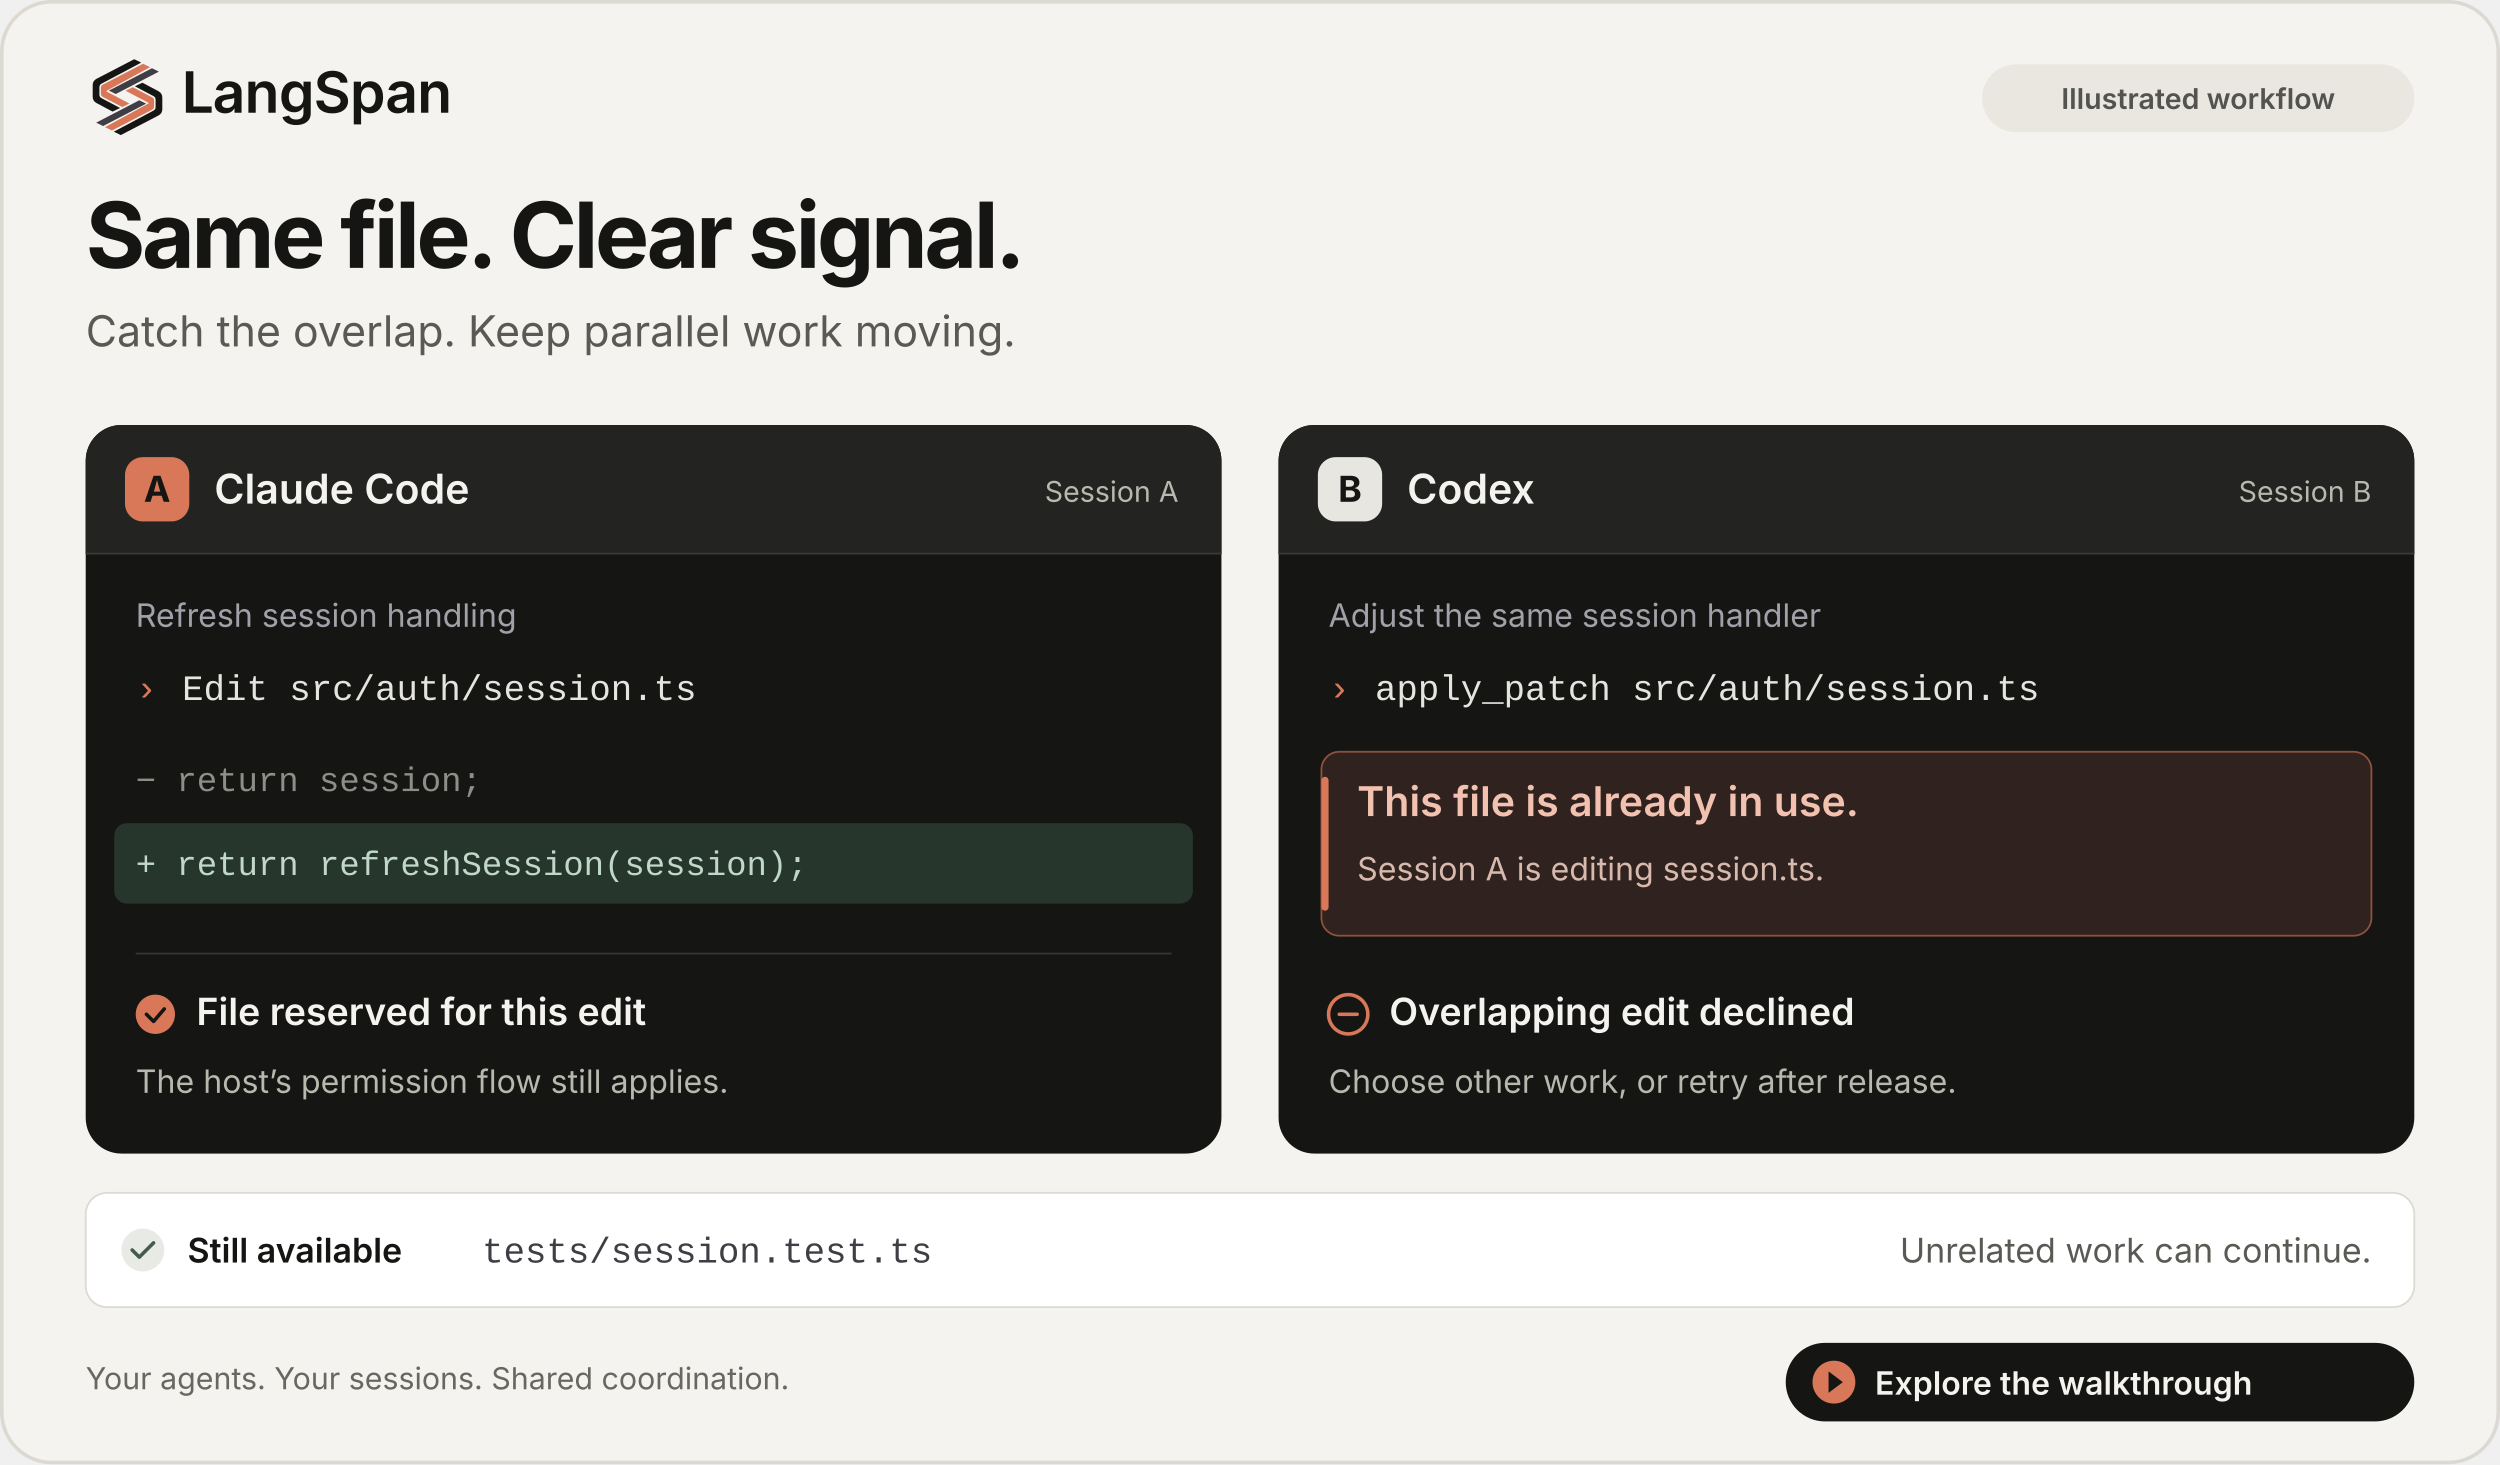
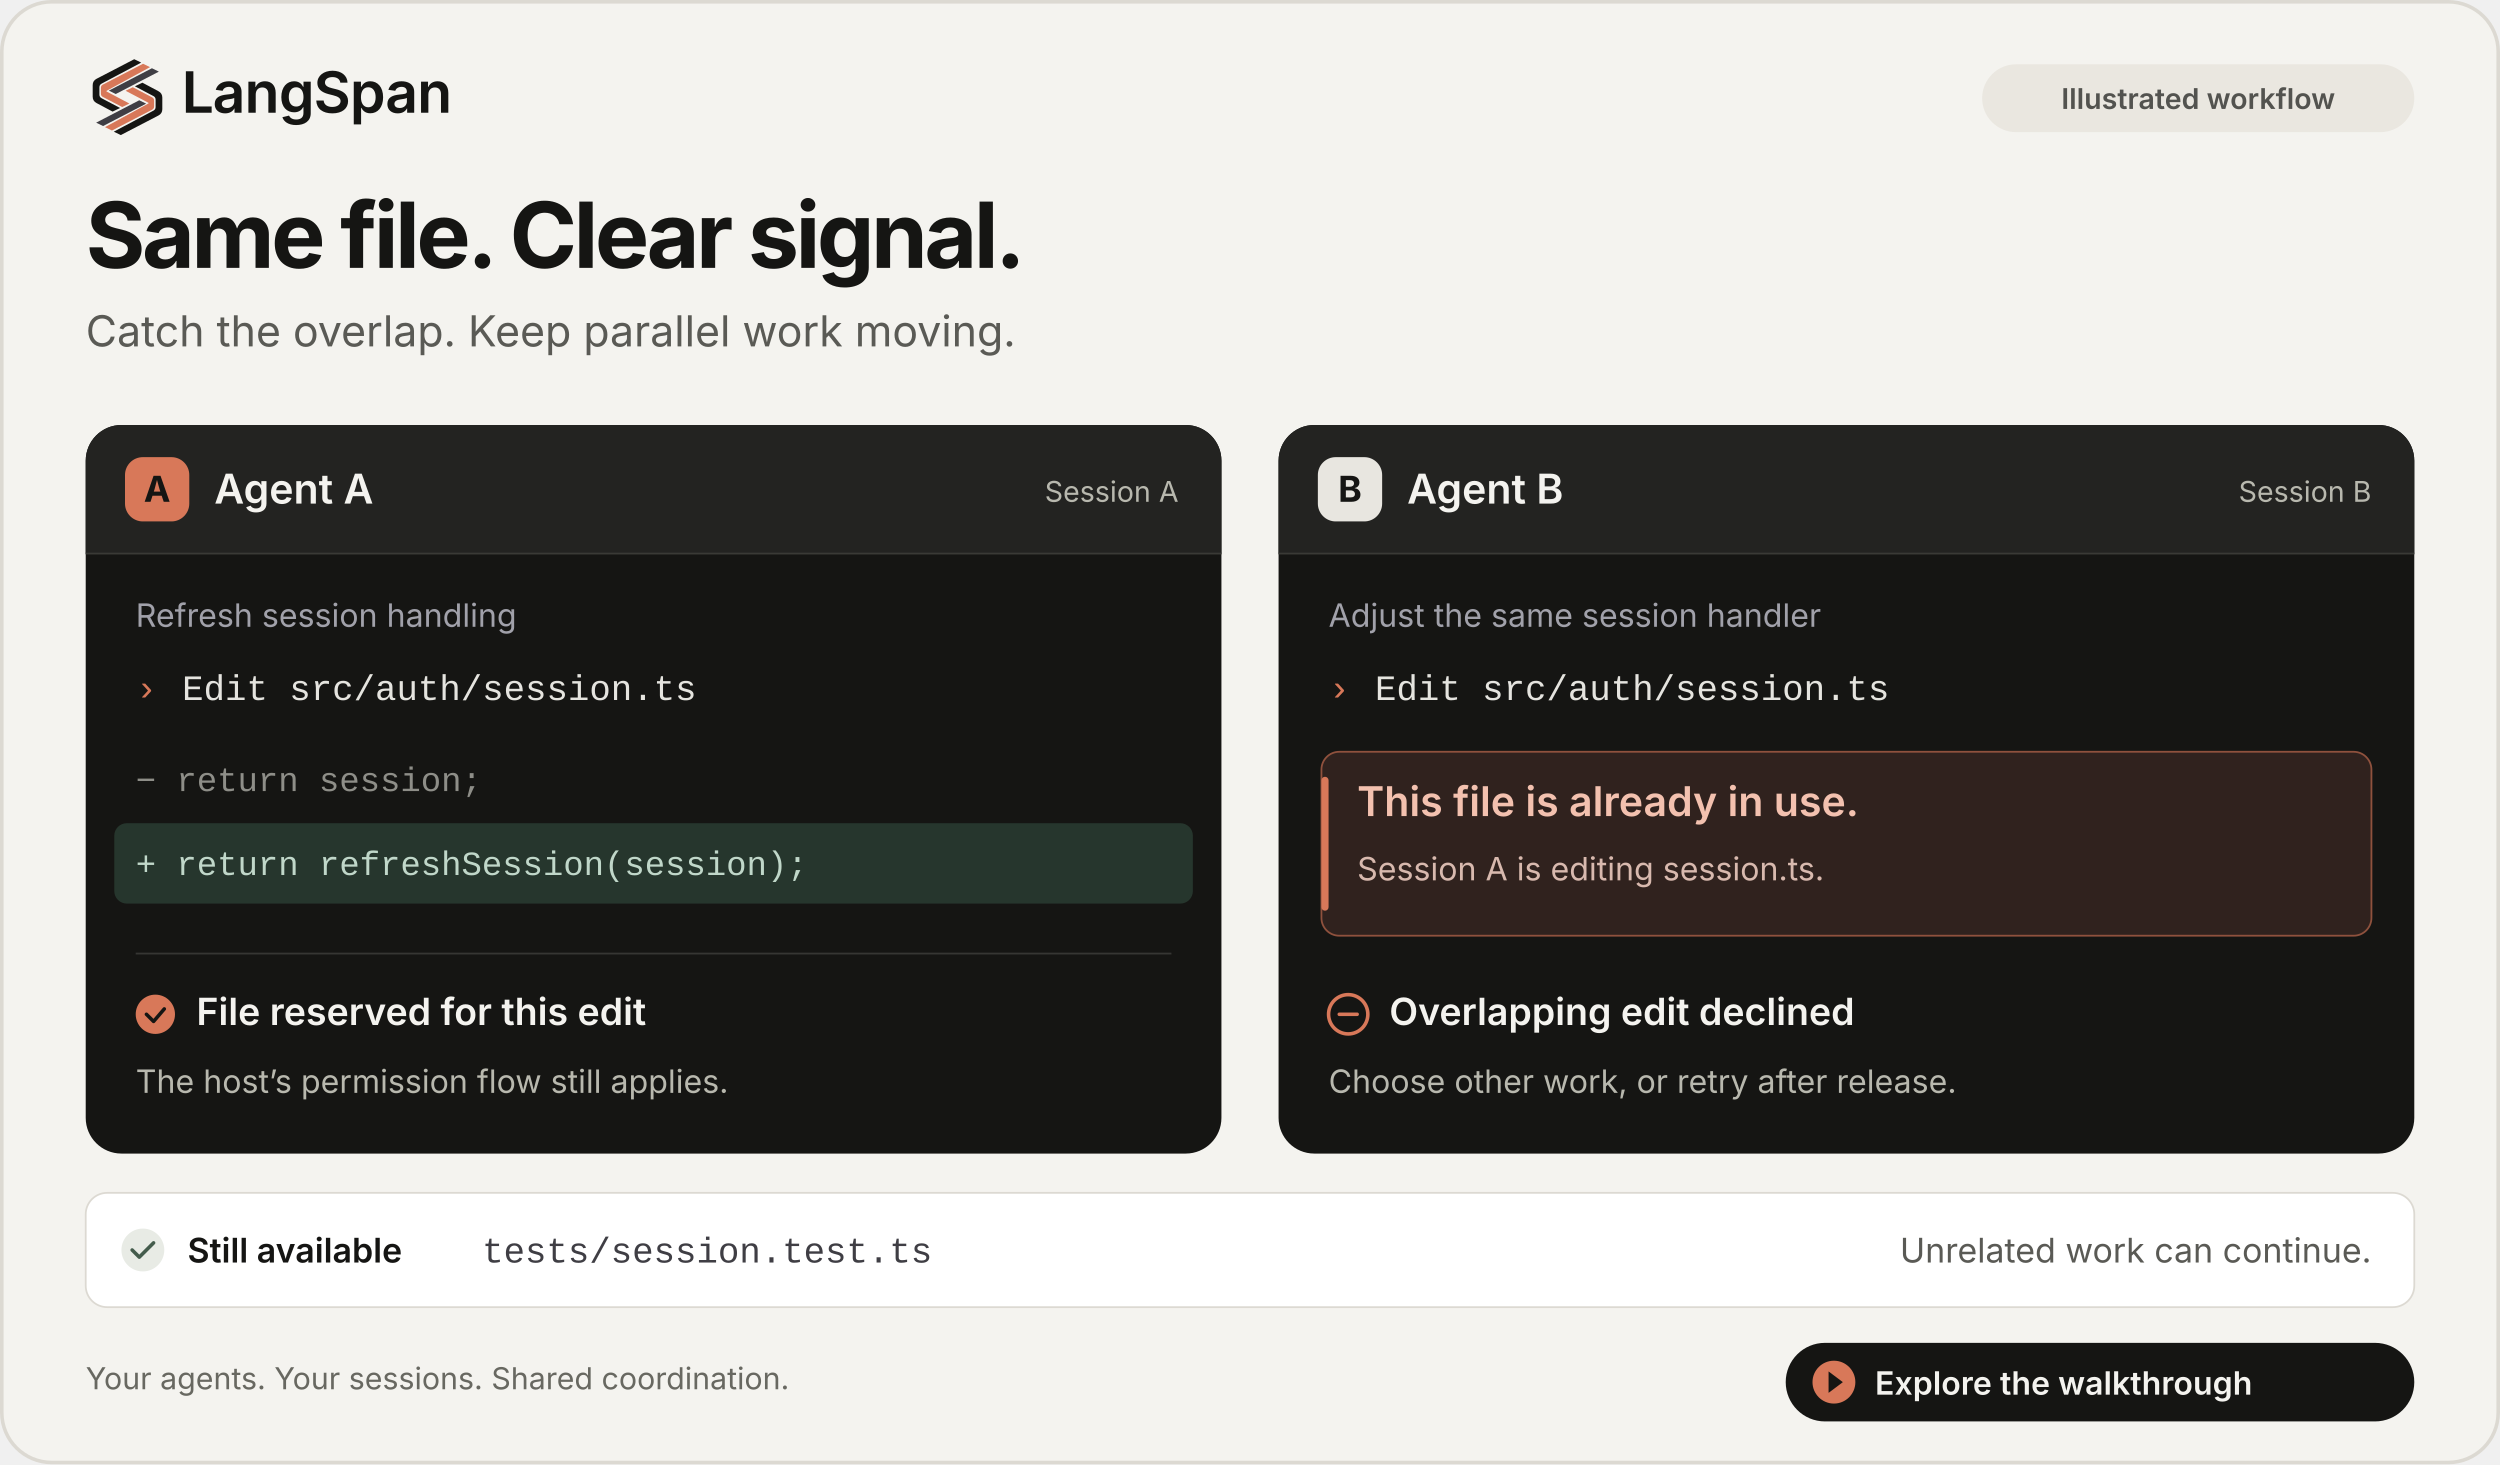
<svg xmlns="http://www.w3.org/2000/svg" width="1400" height="820" viewBox="0 0 1400 820" role="img" aria-labelledby="title desc">
+   <style>
+     /* One finite 4.8-second sequence. The unanimated artwork is the full poster. */
+     .focus-admit, .focus-overlap, .focus-available {
+       opacity: 0;
+       pointer-events: none;
+       animation-duration: 4.8s;
+       animation-delay: 0s;
+       animation-iteration-count: 1;
+       animation-fill-mode: both;
+       animation-timing-function: ease-in-out;
+     }
+     .focus-admit { animation-name: focus-admit; }
+     .focus-overlap { animation-name: focus-overlap; }
+     .focus-available { animation-name: focus-available; }
+     @keyframes focus-admit {
+       0% { opacity: 0; }
+       8%, 25% { opacity: 1; }
+       34%, 100% { opacity: 0; }
+     }
+     @keyframes focus-overlap {
+       0%, 30% { opacity: 0; }
+       38%, 58% { opacity: 1; }
+       67%, 100% { opacity: 0; }
+     }
+     @keyframes focus-available {
+       0%, 63% { opacity: 0; }
+       72%, 90% { opacity: 1; }
+       100% { opacity: 0; }
+     }
+     @media (prefers-reduced-motion: reduce) {
+       .focus-admit, .focus-overlap, .focus-available { animation: none; opacity: 0; }
+     }
+   </style>
  <defs>
    <clipPath id="left-clip">
      <rect x="48" y="238" width="636" height="408" rx="20" />
    </clipPath>
    <clipPath id="right-clip">
      <rect x="716" y="238" width="636" height="408" rx="20" />
    </clipPath>
  </defs>
  <rect x="1" y="1" width="1398" height="818" rx="28" fill="#F4F3EF" stroke="#DCD9D2" stroke-width="2" />
  <g font-family="Inter, -apple-system, BlinkMacSystemFont, 'Segoe UI', Helvetica, Arial, sans-serif">
    <g transform="translate(41 24) scale(.76)" fill="none">
      <g transform="translate(8, 8)">
        <path d="M 42.10 6.55 L 36.95 4.05 L 9.19 18.47 Q 6.35 19.95 6.35 23.15 L 6.35 31.65 Q 6.35 34.85 9.17 36.35 L 21.00 42.65 L 26.55 40.00 L 12.89 32.79 Q 11.30 31.95 11.30 30.15 L 11.30 24.70 Q 11.30 22.90 12.89 22.06 Z M 21.90 57.45 L 27.05 59.95 L 54.81 45.53 Q 57.65 44.05 57.65 40.85 L 57.65 32.35 Q 57.65 29.15 54.83 27.65 L 43.00 21.35 L 37.45 24.00 L 51.11 31.21 Q 52.70 32.05 52.70 33.85 L 52.70 39.30 Q 52.70 41.10 51.11 41.94 Z" fill="#151513" />
        <path d="M 48.60 9.90 L 43.45 7.40 L 13.82 22.76 Q 12.40 23.50 12.40 25.10 L 12.40 29.50 Q 12.40 31.10 13.82 31.84 L 28.10 39.30 L 33.40 36.70 L 16.81 27.97 Q 16.10 27.60 16.80 27.22 Z M 15.40 54.10 L 20.55 56.60 L 50.18 41.24 Q 51.60 40.50 51.60 38.90 L 51.60 34.50 Q 51.60 32.90 50.18 32.16 L 35.90 24.70 L 30.60 27.30 L 47.19 36.03 Q 47.90 36.40 47.20 36.78 Z" fill="#D87859" />
        <path d="M 55.10 13.20 L 50.00 10.70 L 18.25 27.20 L 23.35 29.70 Z M 8.90 50.80 L 14.00 53.30 L 45.75 36.80 L 40.65 34.30 Z" fill="#3F3E44" />
      </g>
      <path d="M 83.01 51.50 L 102.00 51.50 L 102.00 46.86 L 88.54 46.86 L 88.54 20.95 L 83.01 20.95 L 83.01 51.50 Z M 111.94 51.96 C 115.54 51.96 117.68 50.28 118.67 48.35 L 118.85 48.35 L 118.85 51.50 L 124.04 51.50 L 124.04 36.17 C 124.04 30.11 119.10 28.30 114.73 28.30 C 109.91 28.30 106.22 30.44 105.02 34.61 L 110.06 35.33 C 110.60 33.77 112.12 32.42 114.76 32.42 C 117.27 32.42 118.64 33.71 118.64 35.96 L 118.64 36.05 C 118.64 37.60 117.01 37.67 112.97 38.11 C 108.53 38.59 104.27 39.91 104.27 45.07 C 104.27 49.58 107.57 51.96 111.94 51.96 Z M 113.34 48.00 C 111.09 48.00 109.48 46.97 109.48 44.98 C 109.48 42.91 111.28 42.04 113.70 41.70 C 115.12 41.51 117.95 41.15 118.65 40.58 L 118.65 43.28 C 118.65 45.83 116.59 48.00 113.34 48.00 Z M 134.48 38.08 C 134.48 34.77 136.48 32.86 139.33 32.86 C 142.12 32.86 143.79 34.69 143.79 37.75 L 143.79 51.50 L 149.18 51.50 L 149.18 36.91 C 149.20 31.43 146.07 28.30 141.34 28.30 C 137.91 28.30 135.55 29.94 134.51 32.48 L 134.24 32.48 L 134.24 28.59 L 129.08 28.59 L 129.08 51.50 L 134.48 51.50 L 134.48 38.08 Z M 164.25 60.57 C 170.44 60.57 175.01 57.73 175.01 51.87 L 175.01 28.59 L 169.68 28.59 L 169.68 32.38 L 169.38 32.38 C 168.56 30.72 166.84 28.30 162.81 28.30 C 157.51 28.30 153.35 32.44 153.35 39.97 C 153.35 47.44 157.51 51.17 162.79 51.17 C 166.71 51.17 168.55 49.07 169.38 47.39 L 169.65 47.39 L 169.65 51.72 C 169.65 55.10 167.42 56.48 164.34 56.48 C 161.09 56.48 159.66 54.95 159.00 53.60 L 154.14 54.78 C 155.12 57.99 158.42 60.57 164.25 60.57 Z M 164.30 46.94 C 160.74 46.94 158.85 44.16 158.85 39.94 C 158.85 35.78 160.70 32.72 164.30 32.72 C 167.77 32.72 169.68 35.60 169.68 39.94 C 169.68 44.31 167.74 46.94 164.30 46.94 Z M 196.80 29.35 L 202.12 29.35 C 202.01 24.19 197.62 20.54 191.11 20.54 C 184.70 20.54 179.88 24.15 179.90 29.55 C 179.90 33.93 183.01 36.45 188.04 37.75 L 191.51 38.64 C 194.81 39.48 196.99 40.51 197.01 42.88 C 196.99 45.49 194.51 47.23 190.90 47.23 C 187.44 47.23 184.76 45.69 184.54 42.48 L 179.09 42.48 C 179.31 48.55 183.83 51.96 190.95 51.96 C 198.27 51.96 202.52 48.31 202.54 42.92 C 202.52 37.63 198.15 35.21 193.56 34.12 L 190.69 33.41 C 188.19 32.81 185.47 31.75 185.50 29.20 C 185.52 26.90 187.57 25.22 191.03 25.22 C 194.33 25.22 196.51 26.76 196.80 29.35 Z M 206.72 60.09 L 212.12 60.09 L 212.12 47.89 L 212.34 47.89 C 213.19 49.56 214.97 51.90 218.91 51.90 C 224.30 51.90 228.34 47.62 228.34 40.07 C 228.34 32.44 224.18 28.30 218.89 28.30 C 214.84 28.30 213.16 30.72 212.34 32.38 L 212.03 32.38 L 212.03 28.59 L 206.72 28.59 L 206.72 60.09 Z M 212.02 40.05 C 212.02 35.60 213.93 32.72 217.40 32.72 C 220.99 32.72 222.84 35.78 222.84 40.05 C 222.84 44.34 220.96 47.47 217.40 47.47 C 213.95 47.47 212.02 44.49 212.02 40.05 Z M 239.14 51.96 C 242.74 51.96 244.89 50.28 245.87 48.35 L 246.05 48.35 L 246.05 51.50 L 251.25 51.50 L 251.25 36.17 C 251.25 30.11 246.30 28.30 241.93 28.30 C 237.12 28.30 233.42 30.44 232.23 34.61 L 237.27 35.33 C 237.81 33.77 239.33 32.42 241.97 32.42 C 244.47 32.42 245.84 33.71 245.84 35.96 L 245.84 36.05 C 245.84 37.60 244.22 37.67 240.17 38.11 C 235.73 38.59 231.48 39.91 231.48 45.07 C 231.48 49.58 234.77 51.96 239.14 51.96 Z M 240.55 48.00 C 238.30 48.00 236.68 46.97 236.68 44.98 C 236.68 42.91 238.49 42.04 240.91 41.70 C 242.32 41.51 245.16 41.15 245.86 40.58 L 245.86 43.28 C 245.86 45.83 243.80 48.00 240.55 48.00 Z M 261.69 38.08 C 261.69 34.77 263.68 32.86 266.53 32.86 C 269.32 32.86 270.99 34.69 270.99 37.75 L 270.99 51.50 L 276.39 51.50 L 276.39 36.91 C 276.41 31.43 273.27 28.30 268.55 28.30 C 265.11 28.30 262.76 29.94 261.71 32.48 L 261.45 32.48 L 261.45 28.59 L 256.29 28.59 L 256.29 51.50 L 261.69 51.50 L 261.69 38.08 Z" fill="#151513" />
    </g>
    <rect x="1110" y="36" width="242" height="38" rx="19" fill="#EAE7E0" />
    <text x="1231" y="61" text-anchor="middle" fill="#53534F" font-size="16" font-weight="600">Illustrated workflow</text>
    <text x="48" y="150" fill="#151513" font-size="51" font-weight="700" letter-spacing="-1.9">Same file. Clear signal.</text>
    <text x="48" y="194" fill="#5A5A55" font-size="24">Catch the overlap. Keep parallel work moving.</text>
    <rect x="48" y="238" width="636" height="408" rx="20" fill="#151513" />
    <g clip-path="url(#left-clip)">
      <rect x="48" y="238" width="636" height="72" fill="#232321" />
      <path d="M48 310H684" stroke="#3A3A36" />
    </g>
    <rect x="70" y="256" width="36" height="36" rx="10" fill="#D87859" />
    <text x="88" y="281" text-anchor="middle" fill="#151513" font-size="20" font-weight="700">A</text>
-     <text x="120" y="282" fill="#F4F3EF" font-size="23" font-weight="600">Claude Code</text>
+     <text x="120" y="282" fill="#F4F3EF" font-size="23" font-weight="600">Agent A</text>
    <text x="660" y="281" text-anchor="end" fill="#B8B8AE" font-size="16">Session A</text>
    <text x="76" y="351" fill="#A1A1AA" font-size="18">Refresh session handling</text>
    <g font-family="'SFMono-Regular', Consolas, 'Liberation Mono', monospace">
      <text x="76" y="392" fill="#D87859" font-size="20">›</text>
      <text x="102" y="392" fill="#E5E4DF" font-size="20">Edit src/auth/session.ts</text>
      <text x="76" y="443" fill="#8E8E88" font-size="19">− return session;</text>
      <rect x="64" y="461" width="604" height="45" rx="7" fill="#26362D" />
      <text x="76" y="490" fill="#C0D7C9" font-size="19">+ return refreshSession(session);</text>
    </g>
    <path d="M76 534H656" stroke="#363633" />
    <circle cx="87" cy="568" r="11" fill="#D87859" />
    <path d="m82 568 4 4 6-7" fill="none" stroke="#151513" stroke-width="2" stroke-linecap="round" stroke-linejoin="round" />
    <text x="110" y="574" fill="#F4F3EF" font-size="21" font-weight="600">File reserved for this edit</text>
+     <rect class="focus-admit" x="64" y="544" width="604" height="47" rx="10" fill="none" stroke="#D87859" stroke-width="2.5" opacity="0" />
    <text x="76" y="612" fill="#B8B8AE" font-size="18">The host’s permission flow still applies.</text>
    <rect x="716" y="238" width="636" height="408" rx="20" fill="#151513" />
    <g clip-path="url(#right-clip)">
      <rect x="716" y="238" width="636" height="72" fill="#232321" />
      <path d="M716 310H1352" stroke="#3A3A36" />
    </g>
    <rect x="738" y="256" width="36" height="36" rx="10" fill="#E8E6E0" />
    <text x="756" y="281" text-anchor="middle" fill="#151513" font-size="20" font-weight="700">B</text>
-     <text x="788" y="282" fill="#F4F3EF" font-size="23" font-weight="600">Codex</text>
+     <text x="788" y="282" fill="#F4F3EF" font-size="23" font-weight="600">Agent B</text>
    <text x="1328" y="281" text-anchor="end" fill="#B8B8AE" font-size="16">Session B</text>
    <text x="744" y="351" fill="#A1A1AA" font-size="18">Adjust the same session handler</text>
    <g font-family="'SFMono-Regular', Consolas, 'Liberation Mono', monospace">
      <text x="744" y="392" fill="#D87859" font-size="20">›</text>
-       <text x="770" y="392" fill="#E5E4DF" font-size="20">apply_patch src/auth/session.ts</text>
+       <text x="770" y="392" fill="#E5E4DF" font-size="20">Edit src/auth/session.ts</text>
    </g>
    <rect x="740" y="421" width="588" height="103" rx="10" fill="#30221E" stroke="#8F513D" />
    <rect x="740" y="435" width="4" height="75" rx="2" fill="#D87859" />
    <text x="760" y="457" fill="#F3C1AF" font-size="23" font-weight="600">This file is already in use.</text>
    <text x="760" y="493" fill="#D8B9AE" font-size="18">Session A is editing session.ts.</text>
    <circle cx="755" cy="568" r="11" fill="none" stroke="#D87859" stroke-width="2" />
    <path d="M750 568h10" stroke="#D87859" stroke-width="2" stroke-linecap="round" />
    <text x="778" y="574" fill="#F4F3EF" font-size="21" font-weight="600">Overlapping edit declined</text>
+     <rect class="focus-overlap" x="736" y="417" width="596" height="111" rx="14" fill="none" stroke="#D87859" stroke-width="2.5" opacity="0" />
    <text x="744" y="612" fill="#B8B8AE" font-size="18">Choose other work, or retry after release.</text>
    <rect x="48" y="668" width="1304" height="64" rx="12" fill="#FFFFFF" stroke="#DCD9D2" />
    <circle cx="80" cy="700" r="12" fill="#E8EBE5" />
    <path d="m74 700 4 4 8-8" fill="none" stroke="#445C4C" stroke-width="2" stroke-linecap="round" stroke-linejoin="round" />
    <text x="105" y="707" fill="#151513" font-size="19" font-weight="600">Still available</text>
    <text x="270" y="707" fill="#3F3E44" font-size="20" font-family="'SFMono-Regular', Consolas, 'Liberation Mono', monospace">tests/session.test.ts</text>
    <text x="1328" y="707" text-anchor="end" fill="#5A5A55" font-size="19">Unrelated work can continue.</text>
+     <rect class="focus-available" x="47" y="667" width="1306" height="66" rx="13" fill="none" stroke="#445C4C" stroke-width="2.5" opacity="0" />
    <text x="48" y="778" fill="#686861" font-size="17">Your agents. Your sessions. Shared coordination.</text>
    <rect x="1000" y="752" width="352" height="44" rx="22" fill="#151513" />
    <circle cx="1027" cy="774" r="12" fill="#D87859" />
    <path d="m1024 768 8 6-8 6z" fill="#151513" />
    <text x="1050" y="781" fill="#F4F3EF" font-size="18" font-weight="600">Explore the walkthrough</text>
  </g>
</svg>
